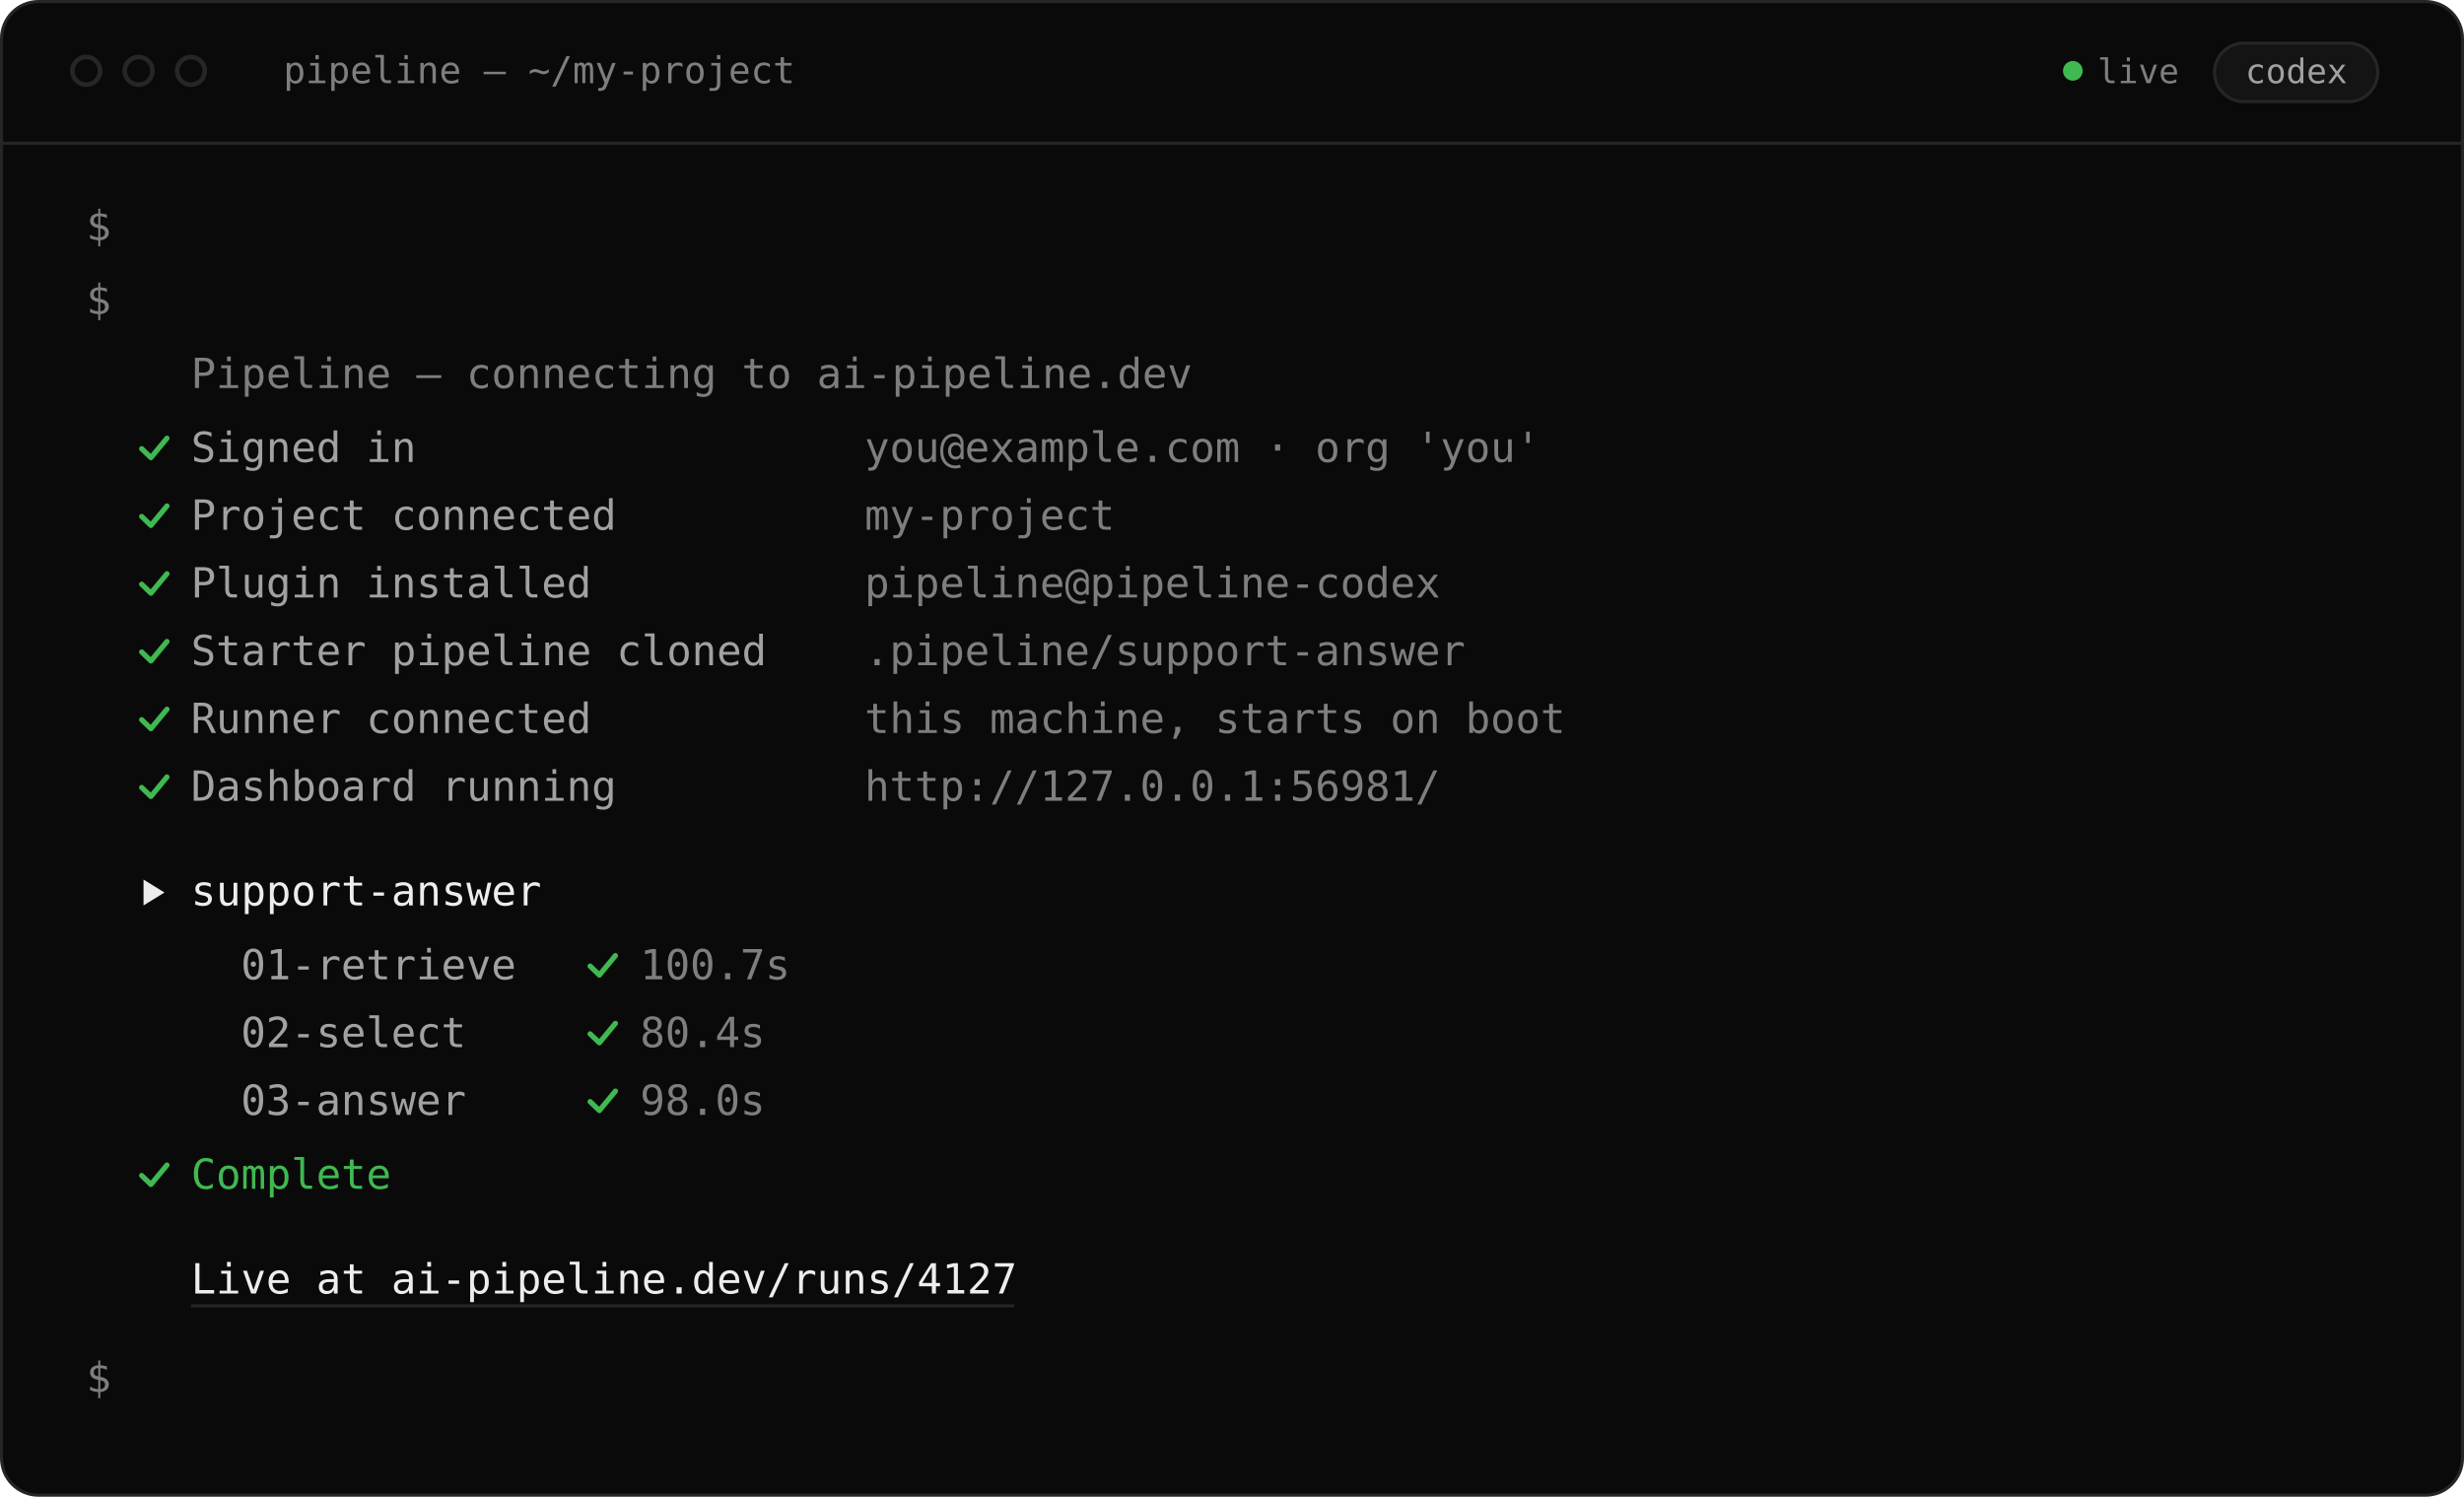
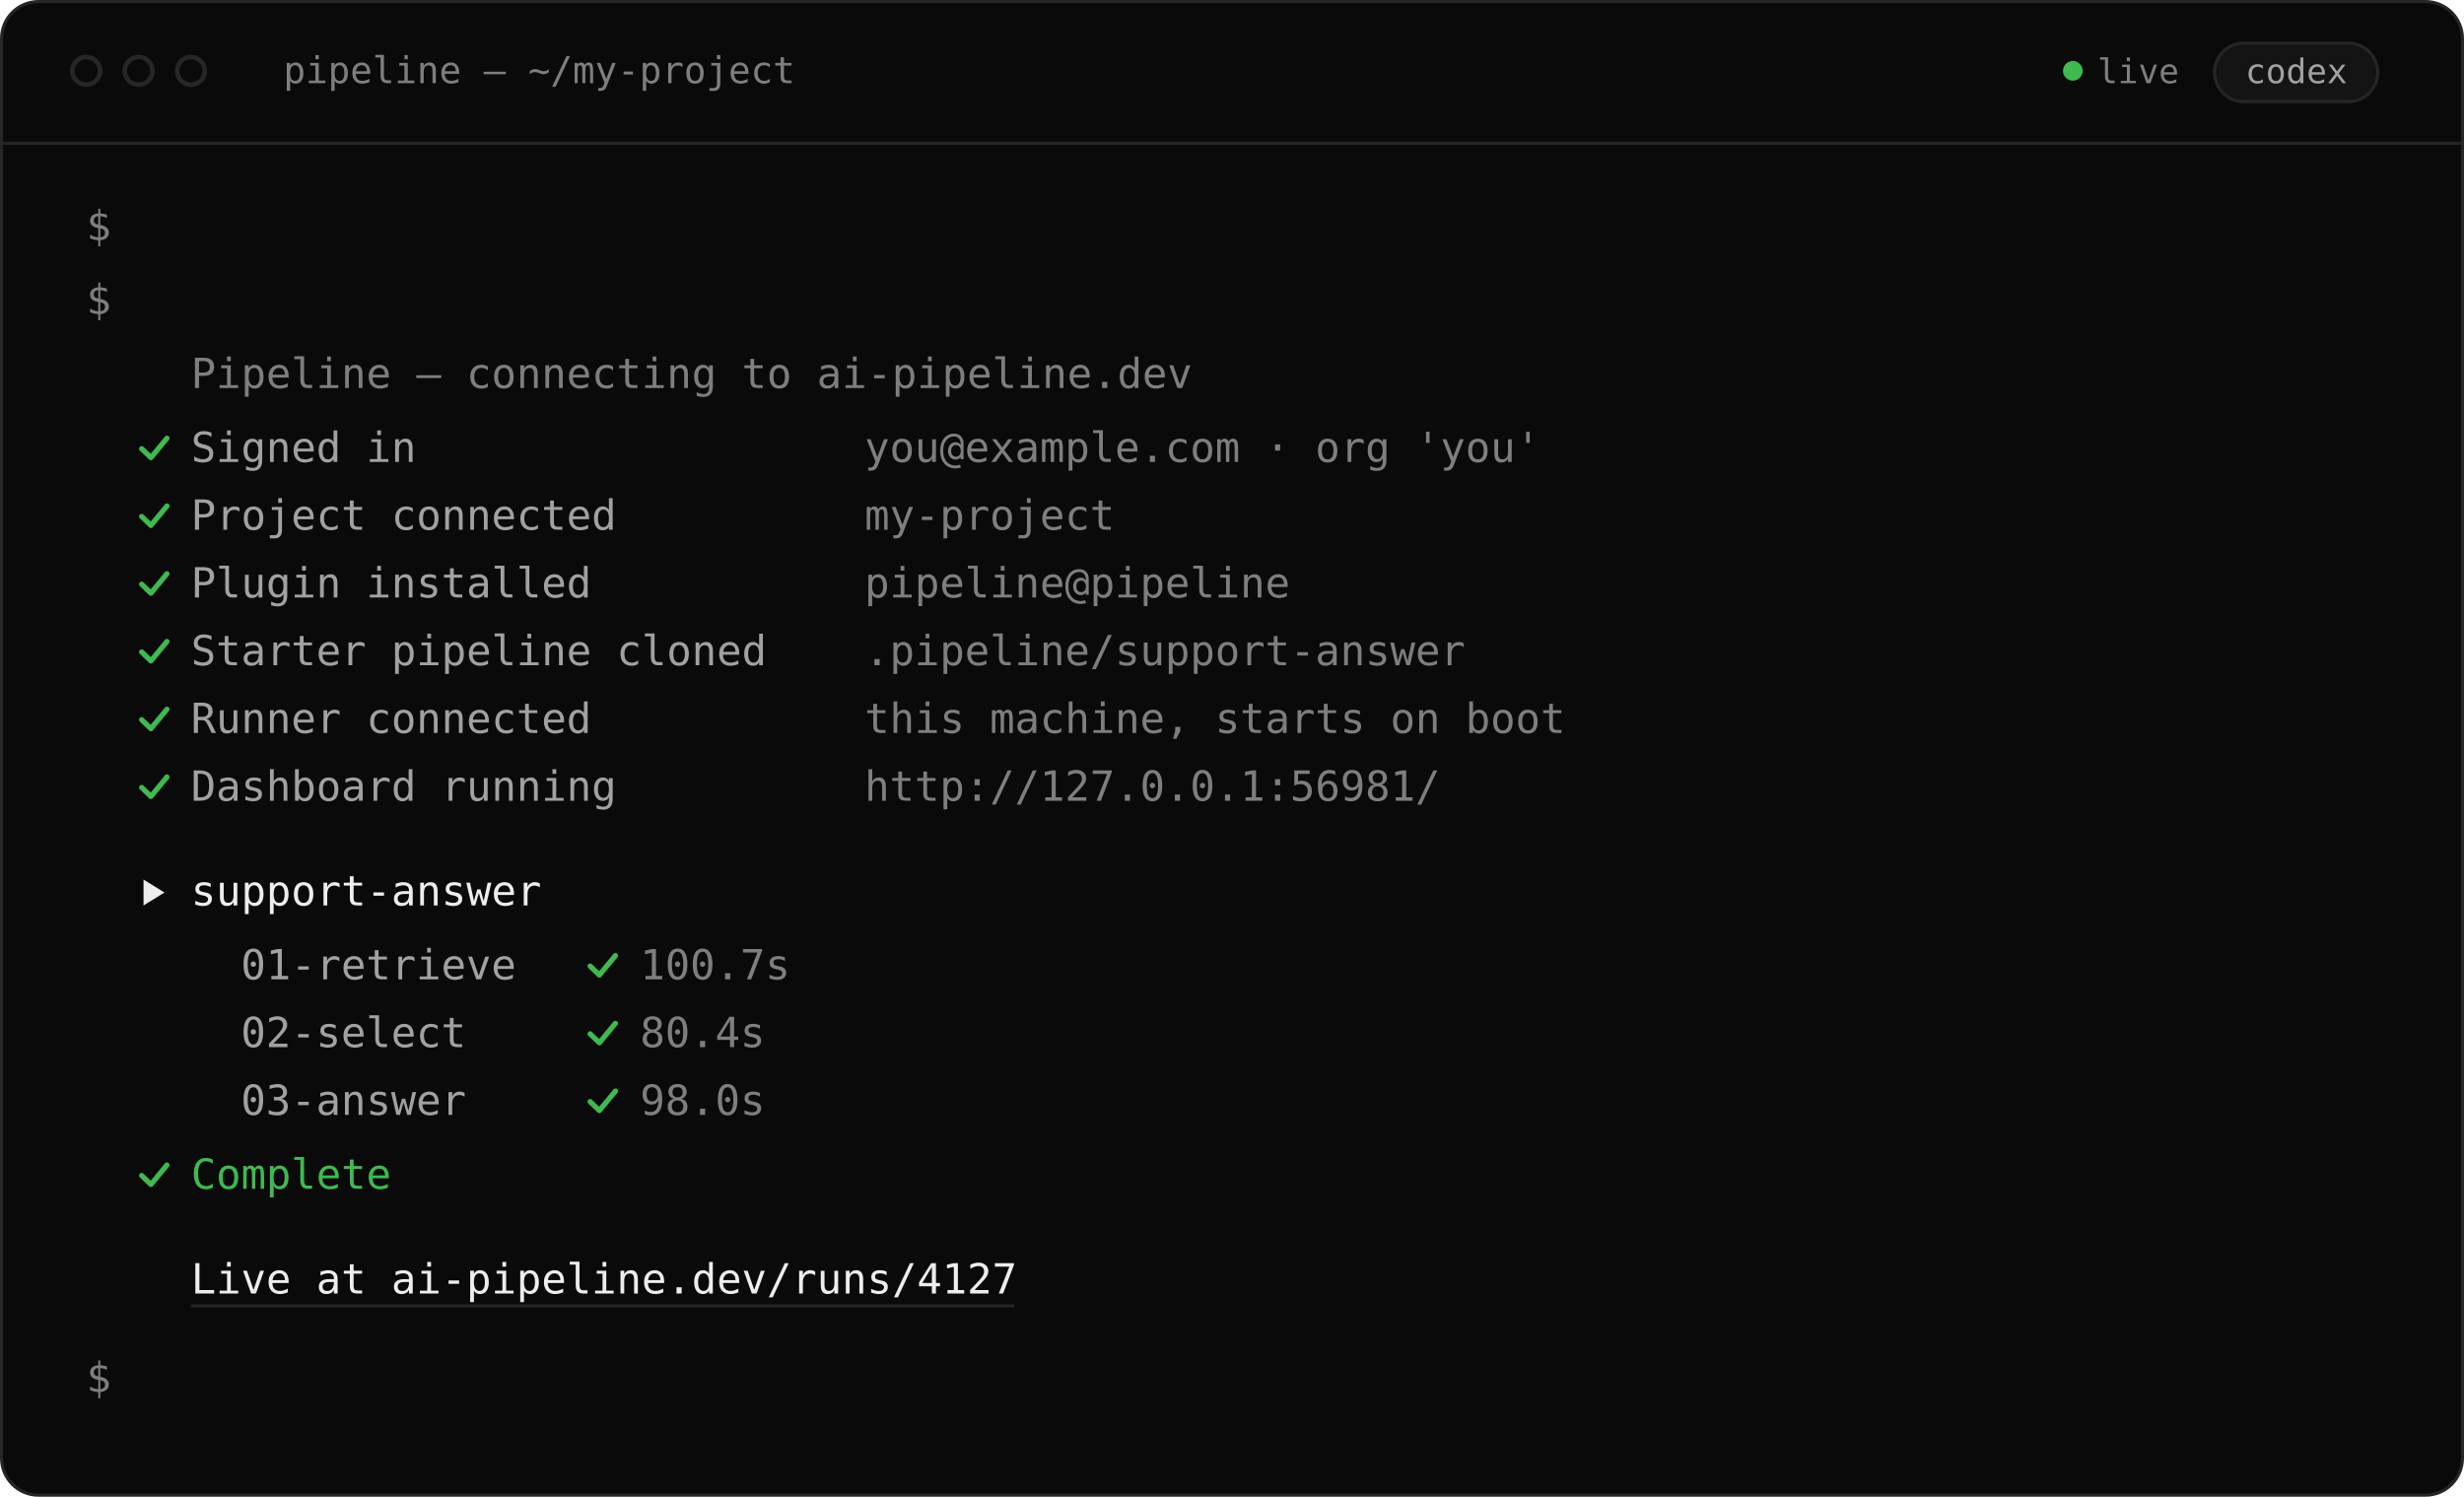
<svg xmlns="http://www.w3.org/2000/svg" width="800" height="486" viewBox="0 0 800 486" font-family="ui-monospace,SFMono-Regular,'SF Mono',Menlo,Consolas,'DejaVu Sans Mono',monospace" role="img" aria-label="Terminal recording of Pipeline's setup. `bun add -g @baizor/pipeline` then `pipeline init` signs in, connects the project, installs the plugin, clones the support-answer starter pipeline, enrols this machine as a runner and starts the local dashboard; then the starter pipeline runs its three steps to completion and the run appears on ai-pipeline.dev.">
  <defs>
    <clipPath id="p0">
      <rect x="43.2" y="64.5" height="20.25" width="0">
        <animate attributeName="width" dur="30s" repeatCount="indefinite" calcMode="discrete" keyTimes="0;0.017;0.018;0.02;0.022;0.024;0.025;0.027;0.029;0.03;0.032;0.034;0.036;0.037;0.039;0.041;0.043;0.044;0.046;0.048;0.05;0.051;0.053;0.055;0.056;0.058;0.06;0.062;0.063;1" values="0;0;10.1;18.2;26.3;34.4;42.5;50.6;58.7;66.8;74.9;83;91.1;99.2;107.3;115.4;123.5;131.6;139.7;147.8;155.9;164;172.1;180.2;188.3;196.4;204.5;212.6;220.7;220.7" />
      </rect>
    </clipPath>
    <clipPath id="p1">
      <rect x="43.2" y="88.5" height="20.25" width="0">
        <animate attributeName="width" dur="30s" repeatCount="indefinite" calcMode="discrete" keyTimes="0;0.087;0.089;0.091;0.093;0.095;0.097;0.099;0.101;0.103;0.105;0.107;0.109;0.111;0.113;1" values="0;0;10.1;18.2;26.3;34.4;42.5;50.6;58.7;66.8;74.9;83;91.1;99.2;107.3;107.3" />
      </rect>
    </clipPath>
  </defs>
  <rect x="0.5" y="0.5" width="799" height="485" rx="12" fill="#0a0a0a" stroke="#262626" />
  <path d="M0.5 46.5 H799.5" stroke="#262626" />
  <circle cx="28" cy="23" r="4.5" fill="none" stroke="#262626" stroke-width="1.5" />
  <circle cx="45" cy="23" r="4.5" fill="none" stroke="#262626" stroke-width="1.5" />
  <circle cx="62" cy="23" r="4.5" fill="none" stroke="#262626" stroke-width="1.5" />
  <text x="92" y="27" fill="#7e7e7e" font-size="12" font-family="ui-monospace,SFMono-Regular,'SF Mono',Menlo,Consolas,'DejaVu Sans Mono',monospace" font-weight="400" textLength="165.6" lengthAdjust="spacingAndGlyphs">pipeline — ~/my-project</text>
  <rect x="719" y="14" width="53" height="19" rx="9.5" fill="#141414" stroke="#262626" />
  <text x="729" y="27" fill="#a1a1a1" font-size="11" font-family="ui-monospace,SFMono-Regular,'SF Mono',Menlo,Consolas,'DejaVu Sans Mono',monospace" font-weight="400" textLength="33" lengthAdjust="spacingAndGlyphs">codex</text>
  <circle cx="673" cy="23" r="3.2" fill="#3fb950">
    <animate attributeName="opacity" values="1;0.3;1" dur="1.8s" repeatCount="indefinite" />
  </circle>
  <text x="681" y="27" fill="#7e7e7e" font-size="11" font-family="ui-monospace,SFMono-Regular,'SF Mono',Menlo,Consolas,'DejaVu Sans Mono',monospace" font-weight="400" textLength="26.4" lengthAdjust="spacingAndGlyphs">live</text>
  <g>
    <animate attributeName="opacity" dur="30s" repeatCount="indefinite" keyTimes="0;0.013;0.023;0.947;0.97;1" values="0;0;1;1;0;0" />
    <text x="28" y="78" fill="#7e7e7e" font-size="13.5" font-family="ui-monospace,SFMono-Regular,'SF Mono',Menlo,Consolas,'DejaVu Sans Mono',monospace" font-weight="400" textLength="8.1" lengthAdjust="spacingAndGlyphs">$</text>
    <g clip-path="url(#p0)">
      <text x="44.2" y="78" fill="#ededed" font-size="13.5" font-family="ui-monospace,SFMono-Regular,'SF Mono',Menlo,Consolas,'DejaVu Sans Mono',monospace" font-weight="500" textLength="218.7" lengthAdjust="spacingAndGlyphs">bun add -g @baizor/pipeline</text>
    </g>
  </g>
  <rect y="66" width="8.1" height="14.5" fill="#ededed" opacity="0" x="44.2">
    <animate attributeName="x" dur="30s" repeatCount="indefinite" calcMode="discrete" keyTimes="0;0.017;0.018;0.02;0.022;0.024;0.025;0.027;0.029;0.03;0.032;0.034;0.036;0.037;0.039;0.041;0.043;0.044;0.046;0.048;0.05;0.051;0.053;0.055;0.056;0.058;0.06;0.062;0.063;1" values="44.2;44.2;52.3;60.4;68.5;76.6;84.7;92.8;100.9;109;117.1;125.2;133.3;141.4;149.5;157.6;165.7;173.8;181.9;190;198.1;206.2;214.3;222.4;230.5;238.6;246.7;254.8;262.9;262.9" />
    <animate attributeName="opacity" dur="30s" repeatCount="indefinite" keyTimes="0;0.015;0.017;0.078;0.08;1" values="0;0;0.85;0.85;0;0" />
  </rect>
  <g>
    <animate attributeName="opacity" dur="30s" repeatCount="indefinite" keyTimes="0;0.083;0.093;0.947;0.97;1" values="0;0;1;1;0;0" />
    <text x="28" y="102" fill="#7e7e7e" font-size="13.5" font-family="ui-monospace,SFMono-Regular,'SF Mono',Menlo,Consolas,'DejaVu Sans Mono',monospace" font-weight="400" textLength="8.1" lengthAdjust="spacingAndGlyphs">$</text>
    <g clip-path="url(#p1)">
      <text x="44.2" y="102" fill="#ededed" font-size="13.5" font-family="ui-monospace,SFMono-Regular,'SF Mono',Menlo,Consolas,'DejaVu Sans Mono',monospace" font-weight="500" textLength="105.3" lengthAdjust="spacingAndGlyphs">pipeline init</text>
    </g>
  </g>
  <rect y="90" width="8.1" height="14.5" fill="#ededed" opacity="0" x="44.2">
    <animate attributeName="x" dur="30s" repeatCount="indefinite" calcMode="discrete" keyTimes="0;0.087;0.089;0.091;0.093;0.095;0.097;0.099;0.101;0.103;0.105;0.107;0.109;0.111;0.113;1" values="44.2;44.2;52.3;60.4;68.5;76.6;84.7;92.8;100.9;109;117.1;125.2;133.3;141.4;149.5;149.5" />
    <animate attributeName="opacity" dur="30s" repeatCount="indefinite" keyTimes="0;0.085;0.087;0.128;0.13;1" values="0;0;0.85;0.85;0;0" />
  </rect>
  <g>
    <animate attributeName="opacity" dur="30s" repeatCount="indefinite" keyTimes="0;0.13;0.139;0.947;0.97;1" values="0;0;1;1;0;0" />
    <text x="62" y="126" fill="#7e7e7e" font-size="13.5" font-family="ui-monospace,SFMono-Regular,'SF Mono',Menlo,Consolas,'DejaVu Sans Mono',monospace" font-weight="400" textLength="324" lengthAdjust="spacingAndGlyphs">Pipeline — connecting to ai-pipeline.dev</text>
  </g>
  <g>
    <animate attributeName="opacity" dur="30s" repeatCount="indefinite" keyTimes="0;0.16;0.169;0.947;0.97;1" values="0;0;1;1;0;0" />
    <path transform="translate(46,141.4)" d="M0 4.3 L3 7.2 L8.2 0.9" fill="none" stroke="#3fb950" stroke-width="1.7" stroke-linecap="round" stroke-linejoin="round" />
    <text x="62" y="150" fill="#a1a1a1" font-size="13.5" font-family="ui-monospace,SFMono-Regular,'SF Mono',Menlo,Consolas,'DejaVu Sans Mono',monospace" font-weight="400" textLength="72.9" lengthAdjust="spacingAndGlyphs">Signed in</text>
    <text x="280.7" y="150" fill="#7e7e7e" font-size="13.5" font-family="ui-monospace,SFMono-Regular,'SF Mono',Menlo,Consolas,'DejaVu Sans Mono',monospace" font-weight="400" textLength="218.7" lengthAdjust="spacingAndGlyphs">you@example.com · org 'you'</text>
  </g>
  <g>
    <animate attributeName="opacity" dur="30s" repeatCount="indefinite" keyTimes="0;0.187;0.196;0.947;0.97;1" values="0;0;1;1;0;0" />
    <path transform="translate(46,163.4)" d="M0 4.3 L3 7.2 L8.2 0.9" fill="none" stroke="#3fb950" stroke-width="1.7" stroke-linecap="round" stroke-linejoin="round" />
    <text x="62" y="172" fill="#a1a1a1" font-size="13.5" font-family="ui-monospace,SFMono-Regular,'SF Mono',Menlo,Consolas,'DejaVu Sans Mono',monospace" font-weight="400" textLength="137.7" lengthAdjust="spacingAndGlyphs">Project connected</text>
    <text x="280.7" y="172" fill="#7e7e7e" font-size="13.5" font-family="ui-monospace,SFMono-Regular,'SF Mono',Menlo,Consolas,'DejaVu Sans Mono',monospace" font-weight="400" textLength="81" lengthAdjust="spacingAndGlyphs">my-project</text>
  </g>
  <g>
    <animate attributeName="opacity" dur="30s" repeatCount="indefinite" keyTimes="0;0.217;0.226;0.947;0.97;1" values="0;0;1;1;0;0" />
    <path transform="translate(46,185.4)" d="M0 4.3 L3 7.2 L8.2 0.9" fill="none" stroke="#3fb950" stroke-width="1.7" stroke-linecap="round" stroke-linejoin="round" />
    <text x="62" y="194" fill="#a1a1a1" font-size="13.5" font-family="ui-monospace,SFMono-Regular,'SF Mono',Menlo,Consolas,'DejaVu Sans Mono',monospace" font-weight="400" textLength="129.6" lengthAdjust="spacingAndGlyphs">Plugin installed</text>
-     <text x="280.7" y="194" fill="#7e7e7e" font-size="13.5" font-family="ui-monospace,SFMono-Regular,'SF Mono',Menlo,Consolas,'DejaVu Sans Mono',monospace" font-weight="400" textLength="186.3" lengthAdjust="spacingAndGlyphs">pipeline@pipeline-codex</text>
+     <text x="280.7" y="194" fill="#7e7e7e" font-size="13.5" font-family="ui-monospace,SFMono-Regular,'SF Mono',Menlo,Consolas,'DejaVu Sans Mono',monospace" font-weight="400" textLength="137.7" lengthAdjust="spacingAndGlyphs">pipeline@pipeline</text>
  </g>
  <g>
    <animate attributeName="opacity" dur="30s" repeatCount="indefinite" keyTimes="0;0.247;0.256;0.947;0.97;1" values="0;0;1;1;0;0" />
    <path transform="translate(46,207.4)" d="M0 4.3 L3 7.2 L8.2 0.9" fill="none" stroke="#3fb950" stroke-width="1.7" stroke-linecap="round" stroke-linejoin="round" />
    <text x="62" y="216" fill="#a1a1a1" font-size="13.5" font-family="ui-monospace,SFMono-Regular,'SF Mono',Menlo,Consolas,'DejaVu Sans Mono',monospace" font-weight="400" textLength="186.3" lengthAdjust="spacingAndGlyphs">Starter pipeline cloned</text>
    <text x="280.7" y="216" fill="#7e7e7e" font-size="13.5" font-family="ui-monospace,SFMono-Regular,'SF Mono',Menlo,Consolas,'DejaVu Sans Mono',monospace" font-weight="400" textLength="194.4" lengthAdjust="spacingAndGlyphs">.pipeline/support-answer</text>
  </g>
  <g>
    <animate attributeName="opacity" dur="30s" repeatCount="indefinite" keyTimes="0;0.277;0.286;0.947;0.97;1" values="0;0;1;1;0;0" />
    <path transform="translate(46,229.4)" d="M0 4.3 L3 7.2 L8.2 0.9" fill="none" stroke="#3fb950" stroke-width="1.7" stroke-linecap="round" stroke-linejoin="round" />
    <text x="62" y="238" fill="#a1a1a1" font-size="13.5" font-family="ui-monospace,SFMono-Regular,'SF Mono',Menlo,Consolas,'DejaVu Sans Mono',monospace" font-weight="400" textLength="129.6" lengthAdjust="spacingAndGlyphs">Runner connected</text>
    <text x="280.7" y="238" fill="#7e7e7e" font-size="13.5" font-family="ui-monospace,SFMono-Regular,'SF Mono',Menlo,Consolas,'DejaVu Sans Mono',monospace" font-weight="400" textLength="226.8" lengthAdjust="spacingAndGlyphs">this machine, starts on boot</text>
  </g>
  <g>
    <animate attributeName="opacity" dur="30s" repeatCount="indefinite" keyTimes="0;0.307;0.316;0.947;0.97;1" values="0;0;1;1;0;0" />
    <path transform="translate(46,251.4)" d="M0 4.3 L3 7.2 L8.2 0.9" fill="none" stroke="#3fb950" stroke-width="1.7" stroke-linecap="round" stroke-linejoin="round" />
    <text x="62" y="260" fill="#a1a1a1" font-size="13.5" font-family="ui-monospace,SFMono-Regular,'SF Mono',Menlo,Consolas,'DejaVu Sans Mono',monospace" font-weight="400" textLength="137.7" lengthAdjust="spacingAndGlyphs">Dashboard running</text>
    <text x="280.7" y="260" fill="#7e7e7e" font-size="13.5" font-family="ui-monospace,SFMono-Regular,'SF Mono',Menlo,Consolas,'DejaVu Sans Mono',monospace" font-weight="400" textLength="186.3" lengthAdjust="spacingAndGlyphs">http://127.0.0.1:56981/</text>
  </g>
  <g>
    <animate attributeName="opacity" dur="30s" repeatCount="indefinite" keyTimes="0;0.347;0.356;0.947;0.97;1" values="0;0;1;1;0;0" />
    <path transform="translate(46,285.6)" d="M0.6 0 L7.4 4.2 L0.6 8.4 Z" fill="#ededed" />
    <text x="62" y="294" fill="#ededed" font-size="13.5" font-family="ui-monospace,SFMono-Regular,'SF Mono',Menlo,Consolas,'DejaVu Sans Mono',monospace" font-weight="500" textLength="113.4" lengthAdjust="spacingAndGlyphs">support-answer</text>
  </g>
  <g>
    <animate attributeName="opacity" dur="30s" repeatCount="indefinite" keyTimes="0;0.433;0.443;0.947;0.97;1" values="0;0;1;1;0;0" />
    <text x="78.2" y="318" fill="#a1a1a1" font-size="13.5" font-family="ui-monospace,SFMono-Regular,'SF Mono',Menlo,Consolas,'DejaVu Sans Mono',monospace" font-weight="400" textLength="89.1" lengthAdjust="spacingAndGlyphs">01-retrieve</text>
    <path transform="translate(191.6,309.4)" d="M0 4.3 L3 7.2 L8.2 0.9" fill="none" stroke="#3fb950" stroke-width="1.7" stroke-linecap="round" stroke-linejoin="round" />
    <text x="207.8" y="318" fill="#7e7e7e" font-size="13.5" font-family="ui-monospace,SFMono-Regular,'SF Mono',Menlo,Consolas,'DejaVu Sans Mono',monospace" font-weight="400" textLength="48.6" lengthAdjust="spacingAndGlyphs">100.7s</text>
  </g>
  <g>
    <animate attributeName="opacity" dur="30s" repeatCount="indefinite" keyTimes="0;0.54;0.549;0.947;0.97;1" values="0;0;1;1;0;0" />
    <text x="78.2" y="340" fill="#a1a1a1" font-size="13.5" font-family="ui-monospace,SFMono-Regular,'SF Mono',Menlo,Consolas,'DejaVu Sans Mono',monospace" font-weight="400" textLength="72.9" lengthAdjust="spacingAndGlyphs">02-select</text>
    <path transform="translate(191.6,331.4)" d="M0 4.3 L3 7.2 L8.2 0.9" fill="none" stroke="#3fb950" stroke-width="1.7" stroke-linecap="round" stroke-linejoin="round" />
    <text x="207.8" y="340" fill="#7e7e7e" font-size="13.5" font-family="ui-monospace,SFMono-Regular,'SF Mono',Menlo,Consolas,'DejaVu Sans Mono',monospace" font-weight="400" textLength="48.6" lengthAdjust="spacingAndGlyphs"> 80.4s</text>
  </g>
  <g>
    <animate attributeName="opacity" dur="30s" repeatCount="indefinite" keyTimes="0;0.647;0.656;0.947;0.97;1" values="0;0;1;1;0;0" />
    <text x="78.2" y="362" fill="#a1a1a1" font-size="13.5" font-family="ui-monospace,SFMono-Regular,'SF Mono',Menlo,Consolas,'DejaVu Sans Mono',monospace" font-weight="400" textLength="72.9" lengthAdjust="spacingAndGlyphs">03-answer</text>
    <path transform="translate(191.6,353.4)" d="M0 4.3 L3 7.2 L8.2 0.9" fill="none" stroke="#3fb950" stroke-width="1.7" stroke-linecap="round" stroke-linejoin="round" />
    <text x="207.8" y="362" fill="#7e7e7e" font-size="13.5" font-family="ui-monospace,SFMono-Regular,'SF Mono',Menlo,Consolas,'DejaVu Sans Mono',monospace" font-weight="400" textLength="48.6" lengthAdjust="spacingAndGlyphs"> 98.0s</text>
  </g>
  <g>
    <animate attributeName="opacity" dur="30s" repeatCount="indefinite" keyTimes="0;0.68;0.689;0.947;0.97;1" values="0;0;1;1;0;0" />
    <path transform="translate(46,377.4)" d="M0 4.3 L3 7.2 L8.2 0.9" fill="none" stroke="#3fb950" stroke-width="1.7" stroke-linecap="round" stroke-linejoin="round" />
    <text x="62" y="386" fill="#3fb950" font-size="13.5" font-family="ui-monospace,SFMono-Regular,'SF Mono',Menlo,Consolas,'DejaVu Sans Mono',monospace" font-weight="500" textLength="64.8" lengthAdjust="spacingAndGlyphs">Complete</text>
  </g>
  <g>
    <animate attributeName="opacity" dur="30s" repeatCount="indefinite" keyTimes="0;0.713;0.723;0.947;0.97;1" values="0;0;1;1;0;0" />
    <text x="62" y="420" fill="#ededed" font-size="13.5" font-family="ui-monospace,SFMono-Regular,'SF Mono',Menlo,Consolas,'DejaVu Sans Mono',monospace" font-weight="400" textLength="267.3" lengthAdjust="spacingAndGlyphs">Live at ai-pipeline.dev/runs/4127</text>
    <path d="M62 424 H329.3" stroke="#262626" />
  </g>
  <rect x="44.2" y="440" width="0" height="14.5" fill="#ededed">
    <animate attributeName="opacity" dur="1.1s" repeatCount="indefinite" values="0.85;0;0.85" />
    <animate attributeName="width" dur="30s" repeatCount="indefinite" calcMode="discrete" keyTimes="0;0.74;0.947;1" values="0;8.1;0;0" />
  </rect>
  <g>
    <animate attributeName="opacity" dur="30s" repeatCount="indefinite" keyTimes="0;0.737;0.746;0.947;0.97;1" values="0;0;1;1;0;0" />
    <text x="28" y="452" fill="#7e7e7e" font-size="13.5" font-family="ui-monospace,SFMono-Regular,'SF Mono',Menlo,Consolas,'DejaVu Sans Mono',monospace" font-weight="400" textLength="8.1" lengthAdjust="spacingAndGlyphs">$</text>
  </g>
</svg>
